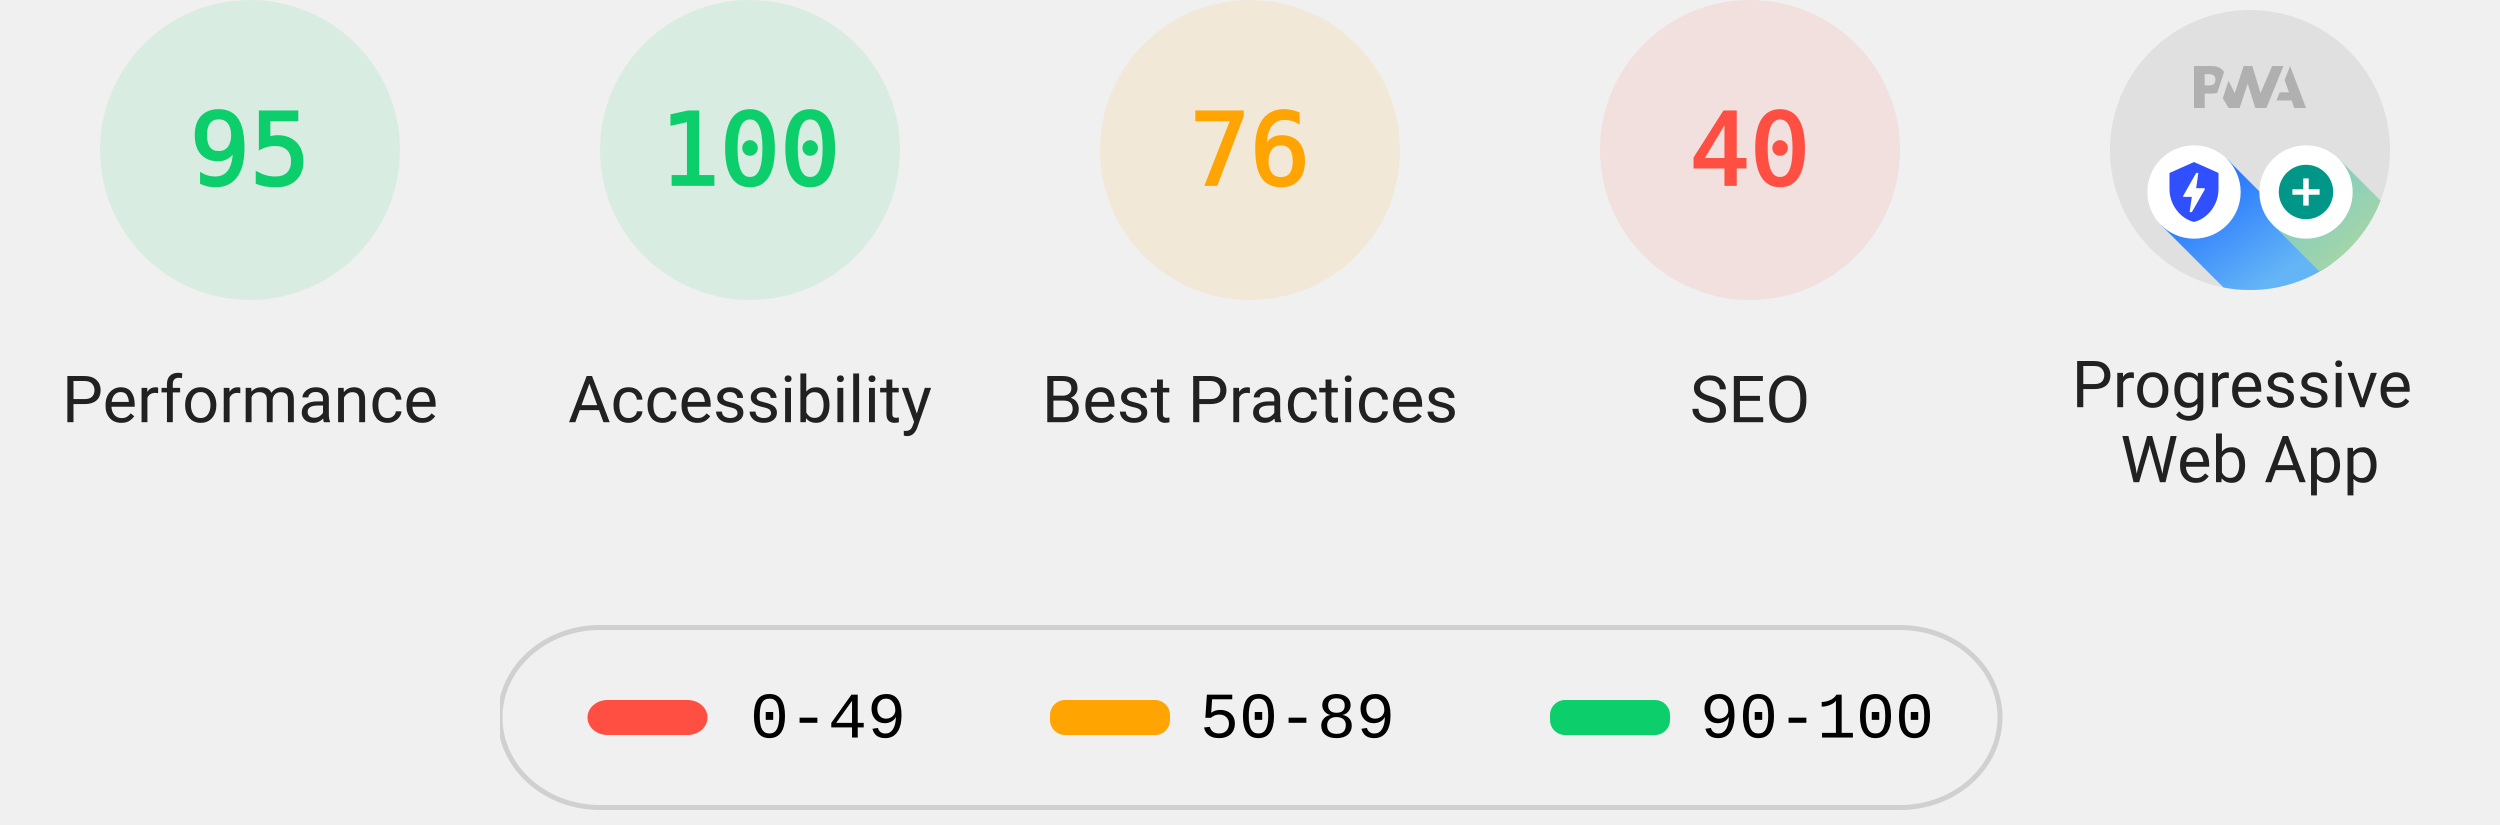
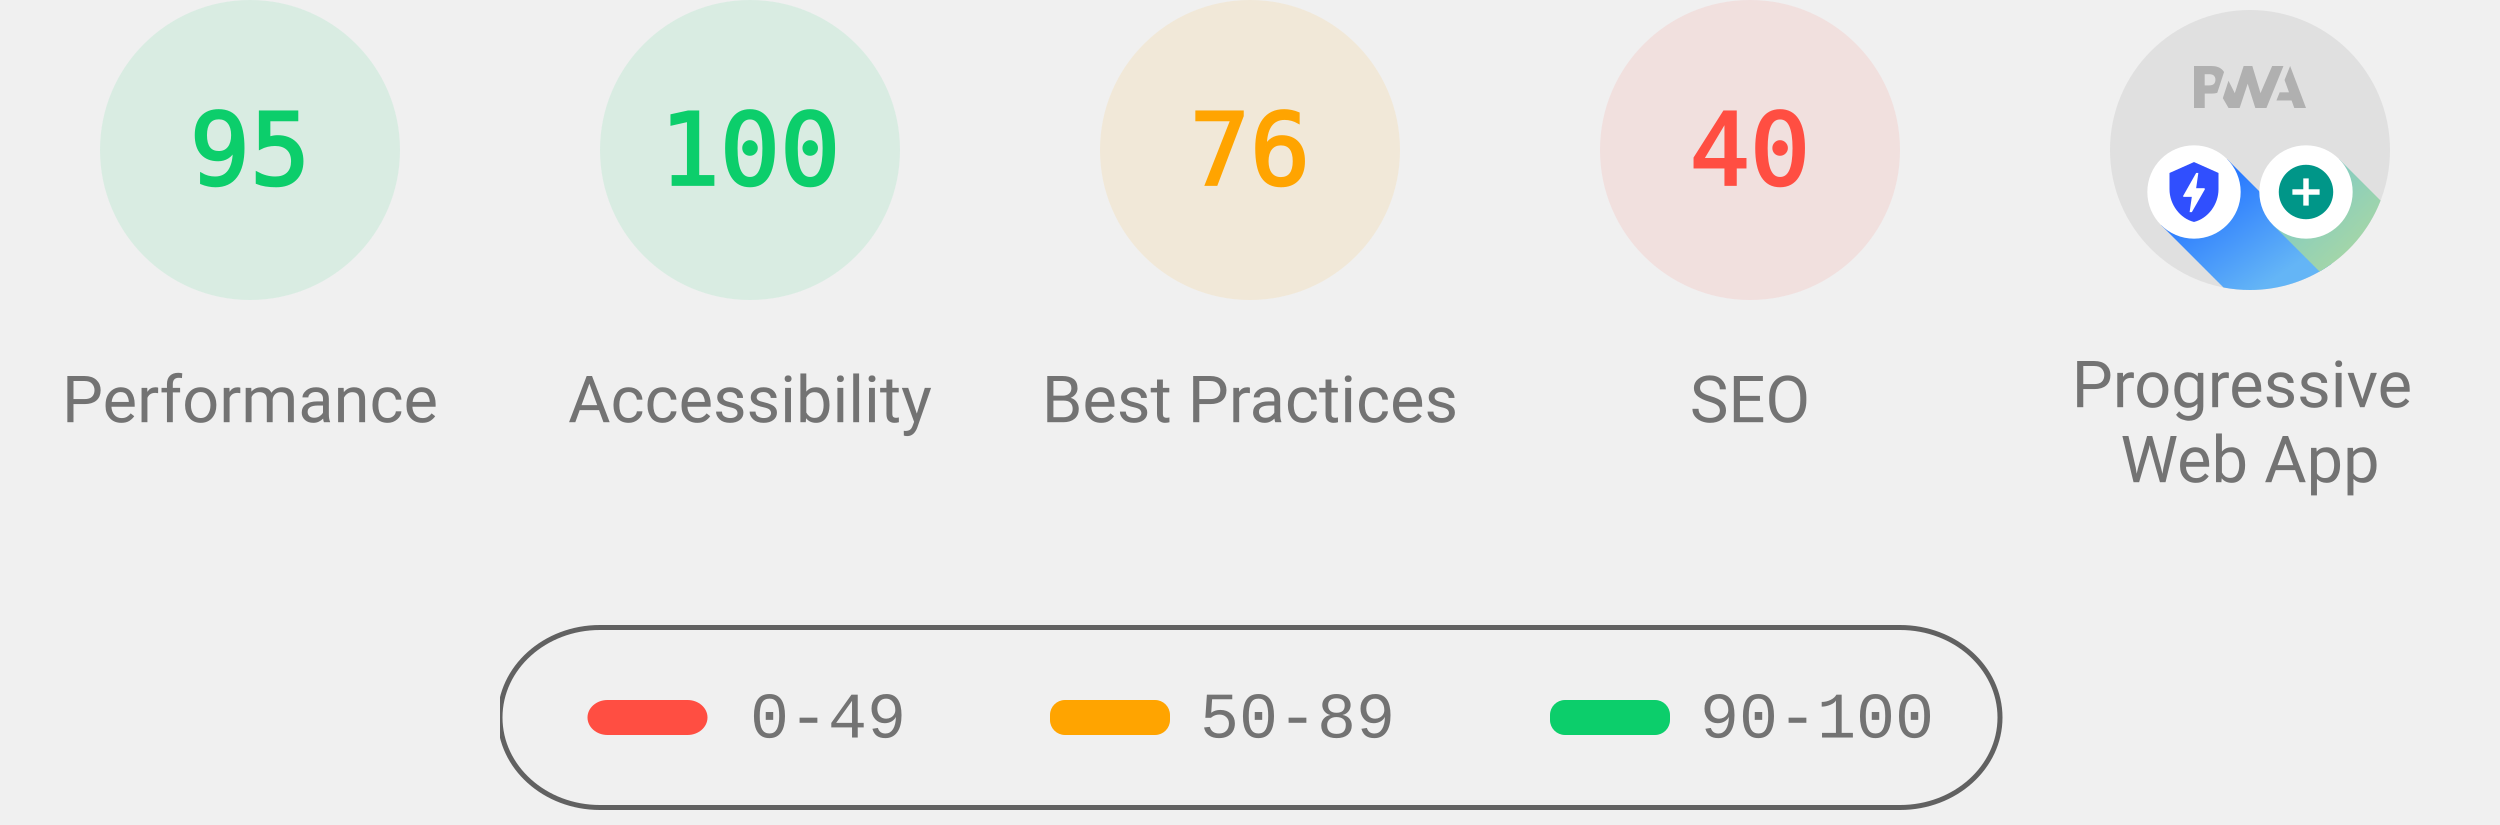
<svg xmlns="http://www.w3.org/2000/svg" fill="none" width="1000" height="330">
  <style>
			.gauge-base {
				opacity: 0.1
			}

			.gauge-arc {
				fill: none;
				animation-delay: 250ms;
				stroke-linecap: round;
				transform: rotate(-90deg);
				transform-origin: 100px 60px;
				animation: load-gauge 1s ease forwards
			}

			.guage-text {
				font-size: 40px;
				font-family: monospace;
				text-align: center
			}

			.guage-red {
				color: #ff4e42;
				fill: #ff4e42;
				stroke: #ff4e42
			}
			.guage-orange {
				color: #ffa400;
				fill: #ffa400;
				stroke: #ffa400
			}
			.guage-green {
				color: #0cce6b;
				fill: #0cce6b;
				stroke: #0cce6b
			}
			.guage-undefined {
- 				color: #1e1e1e;
- 				fill: #1e1e1e;
- 				stroke: #1e1e1e
+ 				color: #5c5c5c;
+ 				fill: #5c5c5c;
+ 				stroke: #5c5c5c
			}

			.guage-title {
- 				color: #212121;
- 				fill: #212121;
+ 				color: #737373;
+ 				fill: #737373;
				stroke: none;
				font-size: 26px;
				line-height: 26px;
				font-family: Roboto, Halvetica, Arial, sans-serif
			}

			@keyframes load-gauge {
				from {
					stroke-dasharray: 0 352.858
				}
			}
			.lh-gauge--pwa__disc {
				fill: #e0e0e0
			}
			.lh-gauge--pwa__logo {
				position: relative;
				fill: #b0b0b0
			}
			.lh-gauge--pwa__invisible {
				display: none
			}
			.lh-gauge--pwa__visible {
				display: inline
			}
			.guage-invisible {
				display: none
			}
		</style>
  <svg class="guage-div guage-perf guage-green" viewBox="0 0 200 200" width="200" height="200" x="0" y="0">
    <circle class="gauge-base" r="56" cx="100" cy="60" stroke-width="8" />
    <circle class="gauge-arc guage-arc-1" r="56" cx="100" cy="60" stroke-width="8" style="stroke-dasharray: 334.265, 351.858;" />
    <text class="guage-text" x="100px" y="60px" alignment-baseline="central" dominant-baseline="central" text-anchor="middle">95</text>
    <text class="guage-title" x="100px" y="160px" alignment-baseline="central" dominant-baseline="central" text-anchor="middle">Performance</text>
  </svg>
  <svg class="guage-div guage-acc guage-green" viewBox="0 0 200 200" width="200" height="200" x="200" y="0">
    <circle class="gauge-base" r="56" cx="100" cy="60" stroke-width="8" />
    <circle class="gauge-arc guage-arc-2" r="56" cx="100" cy="60" stroke-width="8" style="stroke-dasharray: 351.858, 351.858;" />
    <text class="guage-text" x="100px" y="60px" alignment-baseline="central" dominant-baseline="central" text-anchor="middle">100</text>
    <text class="guage-title" x="100px" y="160px" alignment-baseline="central" dominant-baseline="central" text-anchor="middle">Accessibility</text>
  </svg>
  <svg class="guage-div guage-best guage-orange" viewBox="0 0 200 200" width="200" height="200" x="400" y="0">
    <circle class="gauge-base" r="56" cx="100" cy="60" stroke-width="8" />
    <circle class="gauge-arc guage-arc-3" r="56" cx="100" cy="60" stroke-width="8" style="stroke-dasharray: 267.412, 351.858;" />
    <text class="guage-text" x="100px" y="60px" alignment-baseline="central" dominant-baseline="central" text-anchor="middle">76</text>
    <text class="guage-title" x="100px" y="160px" alignment-baseline="central" dominant-baseline="central" text-anchor="middle">Best Practices</text>
  </svg>
  <svg class="guage-div guage-seo guage-red" viewBox="0 0 200 200" width="200" height="200" x="600" y="0">
    <circle class="gauge-base" r="56" cx="100" cy="60" stroke-width="8" />
    <circle class="gauge-arc guage-arc-4" r="56" cx="100" cy="60" stroke-width="8" style="stroke-dasharray: 140.743, 351.858;" />
    <text class="guage-text" x="100px" y="60px" alignment-baseline="central" dominant-baseline="central" text-anchor="middle">40</text>
    <text class="guage-title" x="100px" y="160px" alignment-baseline="central" dominant-baseline="central" text-anchor="middle">SEO</text>
  </svg>
  <svg class="guage-div guage-pwa " viewBox="0 0 200 200" width="200" height="200" x="800" y="0">
    <svg viewBox="0 0 60 60" width="112" height="112" x="44" y="4">
      <defs>
        <linearGradient id="lh-gauge--pwa__check-circle__gradient-0" x1="50%" y1="0%" x2="50%" y2="100%">
          <stop stop-color="#00C852" offset="0%" />
          <stop stop-color="#009688" offset="100%" />
        </linearGradient>
        <linearGradient id="lh-gauge--pwa__installable__shadow-gradient-0" x1="76.056%" x2="24.111%" y1="82.995%" y2="24.735%">
          <stop stop-color="#A5D6A7" offset="0%" />
          <stop stop-color="#80CBC4" offset="100%" />
        </linearGradient>
        <linearGradient id="lh-gauge--pwa__fast-reliable__shadow-gradient-0" x1="76.056%" y1="82.995%" x2="25.678%" y2="26.493%">
          <stop stop-color="#64B5F6" offset="0%" />
          <stop stop-color="#2979FF" offset="100%" />
        </linearGradient>
        <g id="lh-gauge--pwa__fast-reliable-badge-0">
          <circle fill="#FFFFFF" cx="10" cy="10" r="10" />
          <path fill="#304FFE" d="M10 3.58l5.25 2.34v3.5c0 3.23-2.24 6.26-5.25 7-3.01-.74-5.25-3.77-5.25-7v-3.5L10 3.58zm-.47 10.74l2.76-4.83.03-.07c.04-.08 0-.24-.22-.24h-1.64l.47-3.26h-.47l-2.7 4.77c-.02.01.05-.1-.04.05-.09.16-.1.31.18.31h1.63l-.47 3.27h.47z" />
        </g>
        <g id="lh-gauge--pwa__installable-badge-0">
          <circle fill="#FFFFFF" cx="10" cy="10" r="10" />
          <path fill="#009688" d="M10 4.167A5.835 5.835 0 0 0 4.167 10 5.835 5.835 0 0 0 10 15.833 5.835 5.835 0 0 0 15.833 10 5.835 5.835 0 0 0 10 4.167zm2.917 6.416h-2.334v2.334H9.417v-2.334H7.083V9.417h2.334V7.083h1.166v2.334h2.334v1.166z" />
        </g>
      </defs>
      <g stroke="none" fill-rule="nonzero">
        <circle class="lh-gauge--pwa__disc" cx="30" cy="30" r="30" />
        <g class="lh-gauge--pwa__logo">
          <path d="M35.66 19.39l.7-1.75h2L37.4 15 38.6 12l3.4 9h-2.51l-.58-1.61z" />
          <path d="M33.52 21l3.65-9h-2.42l-2.5 5.82L30.5 12h-1.86l-1.9 5.82-1.35-2.65-1.21 3.72L25.4 21h2.38l1.72-5.2 1.64 5.2z" />
          <path fill-rule="nonzero" d="M20.3 17.91h1.48c.45 0 .85-.05 1.2-.15l.39-1.18 1.07-3.3a2.64 2.64 0 0 0-.28-.37c-.55-.6-1.36-.91-2.42-.91H18v9h2.3V17.9zm1.96-3.84c.22.22.33.5.33.87 0 .36-.1.65-.29.87-.2.23-.59.35-1.15.35h-.86v-2.41h.87c.52 0 .89.1 1.1.32z" />
        </g>
        <rect class="lh-gauge--pwa__component lh-gauge--pwa__na-line lh-gauge--pwa__invisible" fill="#FFFFFF" x="20" y="32" width="20" height="4" rx="2" />
        <g class="lh-gauge--pwa__component lh-gauge--pwa__fast-reliable-badge lh-gauge--pwa__invisible" transform="translate(20, 29)">
          <path fill="url(#lh-gauge--pwa__fast-reliable__shadow-gradient-0)" d="M33.63 19.49A30 30 0 0 1 16.2 30.36L3 17.14 17.14 3l16.49 16.49z" />
          <use href="#lh-gauge--pwa__fast-reliable-badge-0" />
        </g>
        <g class="lh-gauge--pwa__component lh-gauge--pwa__installable-badge lh-gauge--pwa__invisible" transform="translate(20, 29)">
          <path fill="url(#lh-gauge--pwa__installable__shadow-gradient-0)" d="M33.629 19.487c-4.272 5.453-10.391 9.39-17.415 10.869L3 17.142 17.142 3 33.63 19.487z" />
          <use href="#lh-gauge--pwa__installable-badge-0" />
        </g>
        <g class="lh-gauge--pwa__component lh-gauge--pwa__fast-reliable-installable-badges lh-gauge--pwa__visible">
          <g transform="translate(8, 29)">
            <path fill="url(#lh-gauge--pwa__fast-reliable__shadow-gradient-0)" d="M16.321 30.463L3 17.143 17.142 3l22.365 22.365A29.864 29.864 0 0 1 22 31c-1.942 0-3.84-.184-5.679-.537z" />
            <use href="#lh-gauge--pwa__fast-reliable-badge-0" />
          </g>
          <g transform="translate(32, 29)">
            <path fill="url(#lh-gauge--pwa__installable__shadow-gradient-0)" d="M25.982 11.84a30.107 30.107 0 0 1-13.08 15.203L3 17.143 17.142 3l8.84 8.84z" />
            <use href="#lh-gauge--pwa__installable-badge-0" />
          </g>
        </g>
        <g class="lh-gauge--pwa__component lh-gauge--pwa__check-circle lh-gauge--pwa__invisible" transform="translate(18, 28)">
          <circle fill="#FFFFFF" cx="12" cy="12" r="12" />
          <path fill="url(#lh-gauge--pwa__check-circle__gradient-0)" d="M12 2a10 10 0 1 0 0 20 10 10 0 0 0 0-20zm-2 15l-5-5 1.41-1.41L10 14.17l7.59-7.59L19 8l-9 9z" />
        </g>
      </g>
    </svg>
    <text class="guage-title" y="160px" alignment-baseline="central" dominant-baseline="central" text-anchor="middle">
      <tspan x="100px" dy="-6px">Progressive</tspan>
      <tspan x="100px" dy="30px">Web App</tspan>
    </text>
  </svg>
  <svg width="604" height="76" x="200" y="250">
    <g>
      <rect fill="none" id="canvas_background" height="80" width="604" y="-1" x="-1" />
      <g display="none" overflow="visible" y="0" x="0" height="100%" width="100%" id="canvasGrid">
        <rect fill="url(#gridpattern)" stroke-width="0" y="0" x="0" height="100%" width="100%" />
      </g>
    </g>
    <g>
-       <rect fill-opacity="0" stroke="#00000022" stroke-width="2" rx="40" id="svg_2" height="72" width="600" y="1" x="0" fill="#000000" />
+       <rect fill-opacity="0" stroke="#616161" stroke-width="2" rx="40" id="svg_2" height="72" width="600" y="1" x="0" fill="#000000" />
      <rect stroke="#000" rx="8" id="svg_3" height="14" width="48" y="30" x="35" stroke-opacity="null" stroke-width="0" fill="#ff4e42" />
      <rect stroke="#000" rx="6" id="svg_4" height="14" width="48" y="30" x="220" stroke-opacity="null" stroke-width="0" fill="#ffa400" />
      <rect stroke="#000" rx="6" id="svg_5" height="14" width="48" y="30" x="420" stroke-opacity="null" stroke-width="0" fill="#0cce6b" />
-       <text xml:space="preserve" text-anchor="start" font-family="'Courier New', Courier, monospace" font-size="26" id="svg_6" y="45" x="100" stroke-opacity="null" stroke-width="0" stroke="#000" fill="#000000">0-49</text>
-       <text xml:space="preserve" text-anchor="start" font-family="'Courier New', Courier, monospace" font-size="26" id="svg_7" y="45" x="280" stroke-opacity="null" stroke-width="0" stroke="#000" fill="#000000">50-89</text>
-       <text xml:space="preserve" text-anchor="start" font-family="'Courier New', Courier, monospace" font-size="26" id="svg_8" y="45" x="480" stroke-opacity="null" stroke-width="0" stroke="#000" fill="#000000">90-100</text>
+       <text xml:space="preserve" text-anchor="start" font-family="'Courier New', Courier, monospace" font-size="26" id="svg_6" y="45" x="100" stroke-opacity="null" stroke-width="0" stroke="#000" fill="#737373">0-49</text>
+       <text xml:space="preserve" text-anchor="start" font-family="'Courier New', Courier, monospace" font-size="26" id="svg_7" y="45" x="280" stroke-opacity="null" stroke-width="0" stroke="#000" fill="#737373">50-89</text>
+       <text xml:space="preserve" text-anchor="start" font-family="'Courier New', Courier, monospace" font-size="26" id="svg_8" y="45" x="480" stroke-opacity="null" stroke-width="0" stroke="#000" fill="#737373">90-100</text>
    </g>
  </svg>
</svg>
